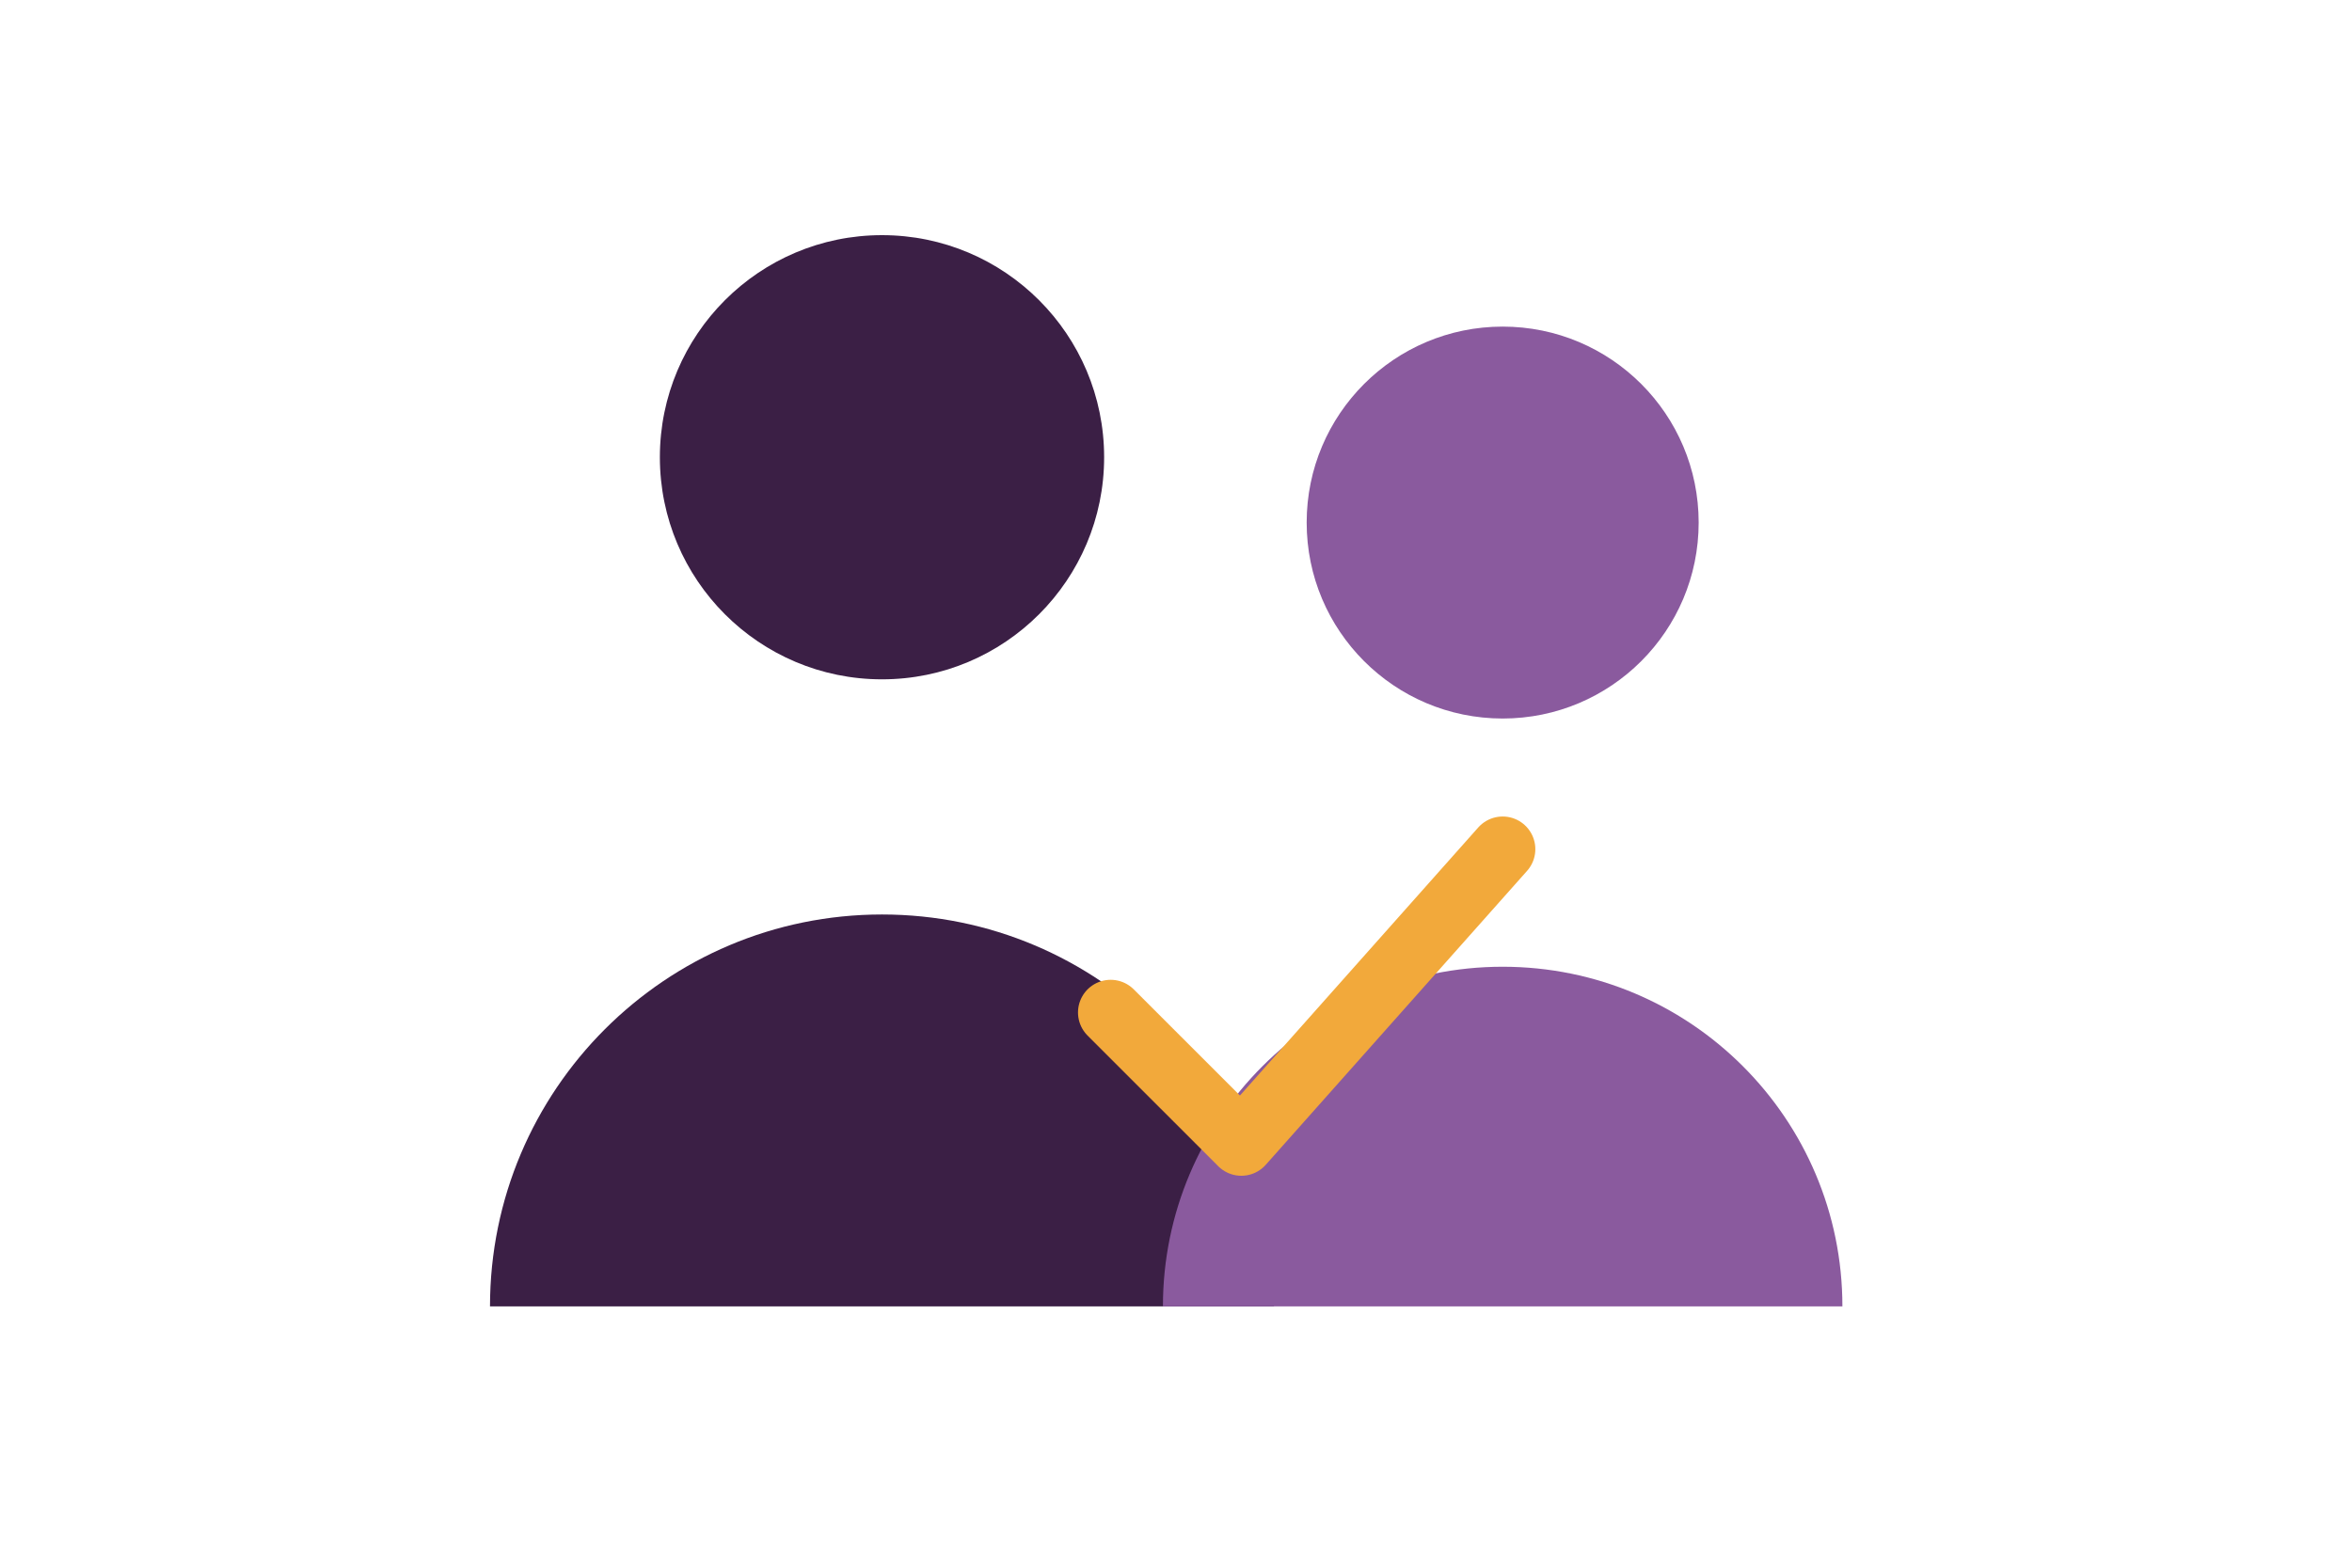
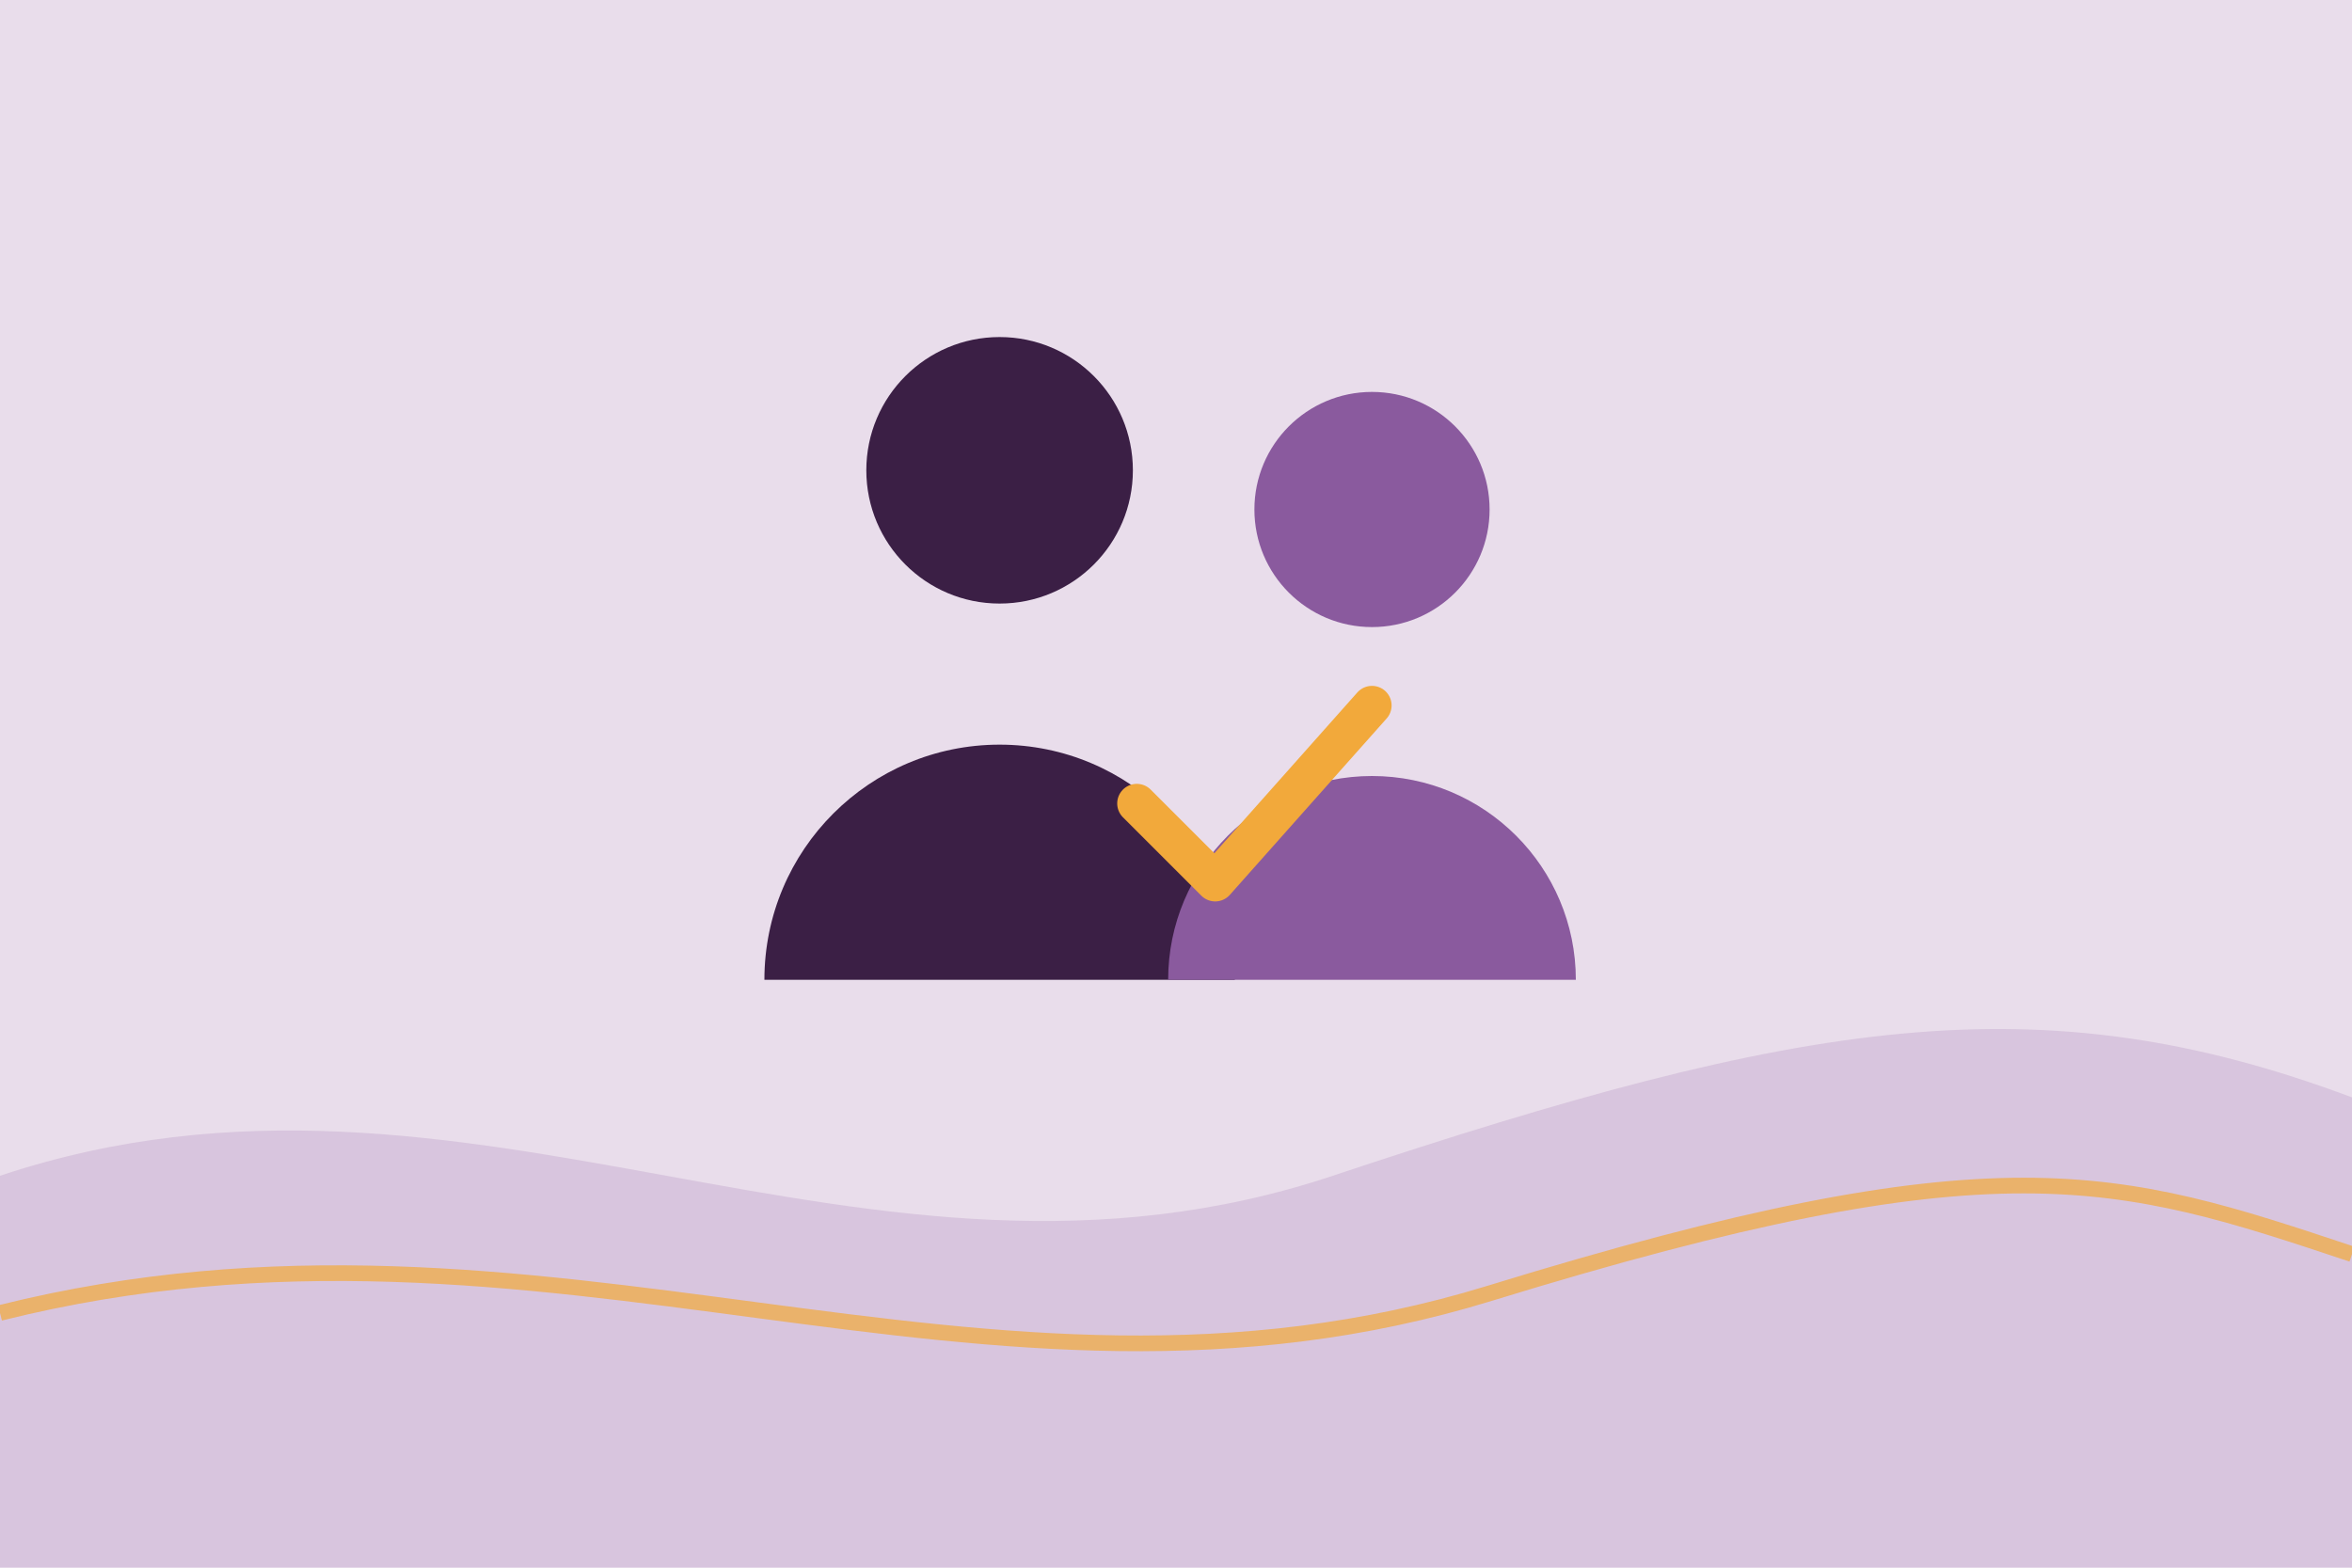
- <svg xmlns="http://www.w3.org/2000/svg" viewBox="120 50 360 240" role="img">
+ <svg xmlns="http://www.w3.org/2000/svg" viewBox="0 0 600 400" role="img">
+   <rect width="600" height="400" fill="#E9DDEB" />
+   <path d="M0 300 C120 260 220 340 340 300 S520 250 600 280 V400 H0Z" fill="#8A5A9E" opacity=".18" />
+   <path d="M0 335 C140 300 250 370 380 330 S540 300 600 320" fill="none" stroke="#F2A93B" stroke-width="4" opacity=".7" />
  <circle cx="255" cy="120" r="34" fill="#3B1F45" />
  <path d="M195 250a60 60 0 0 1 120 0z" fill="#3B1F45" />
  <circle cx="350" cy="130" r="30" fill="#8A5A9E" />
  <path d="M298 250a52 52 0 0 1 104 0z" fill="#8A5A9E" />
  <path d="M290 205l20 20 40-45" fill="none" stroke="#F2A93B" stroke-width="10" stroke-linecap="round" stroke-linejoin="round" />
</svg>
